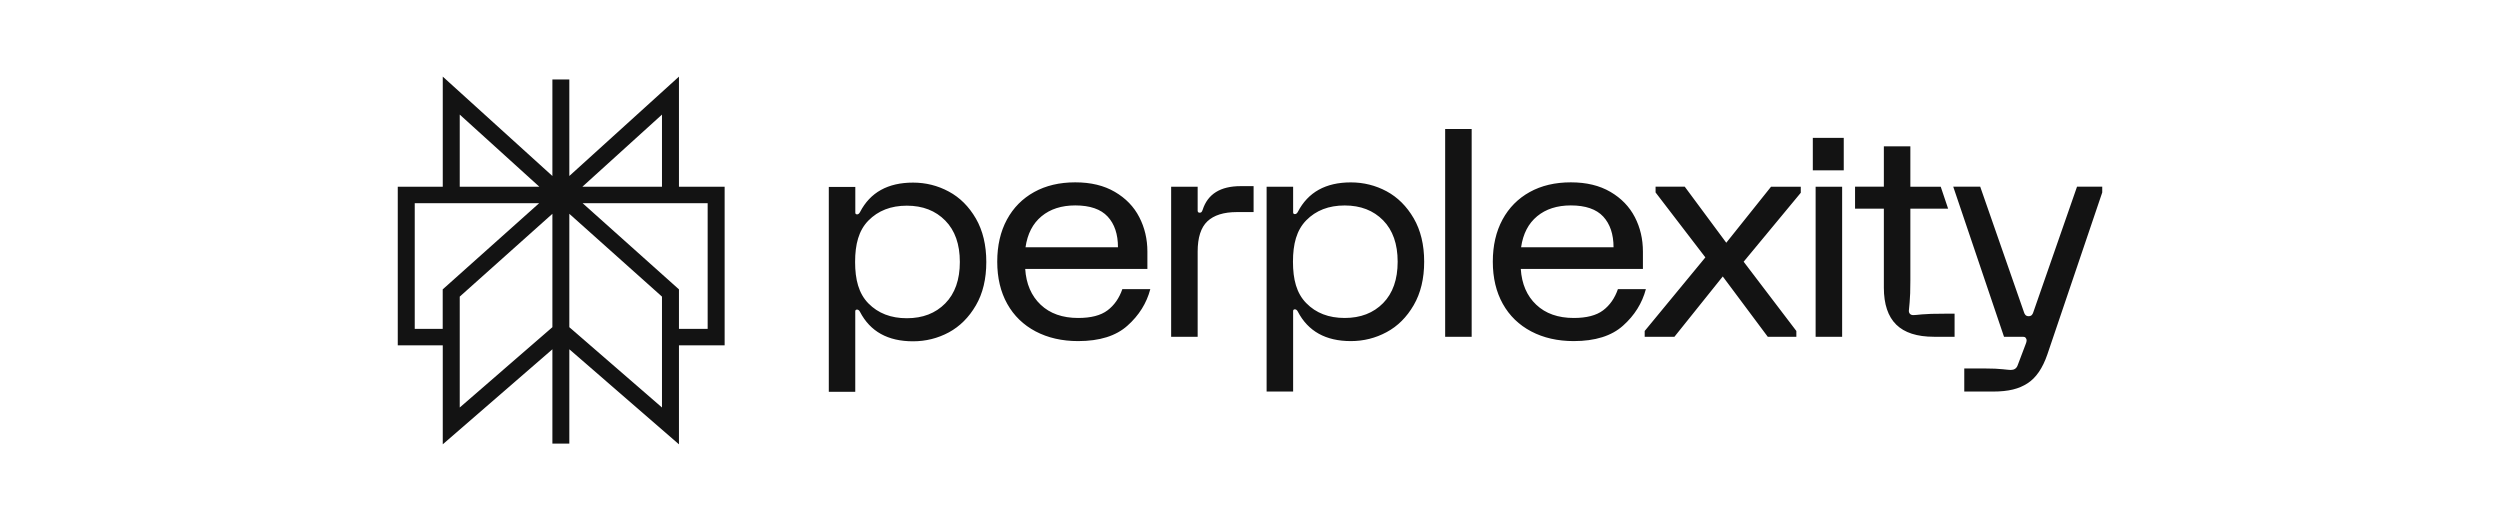
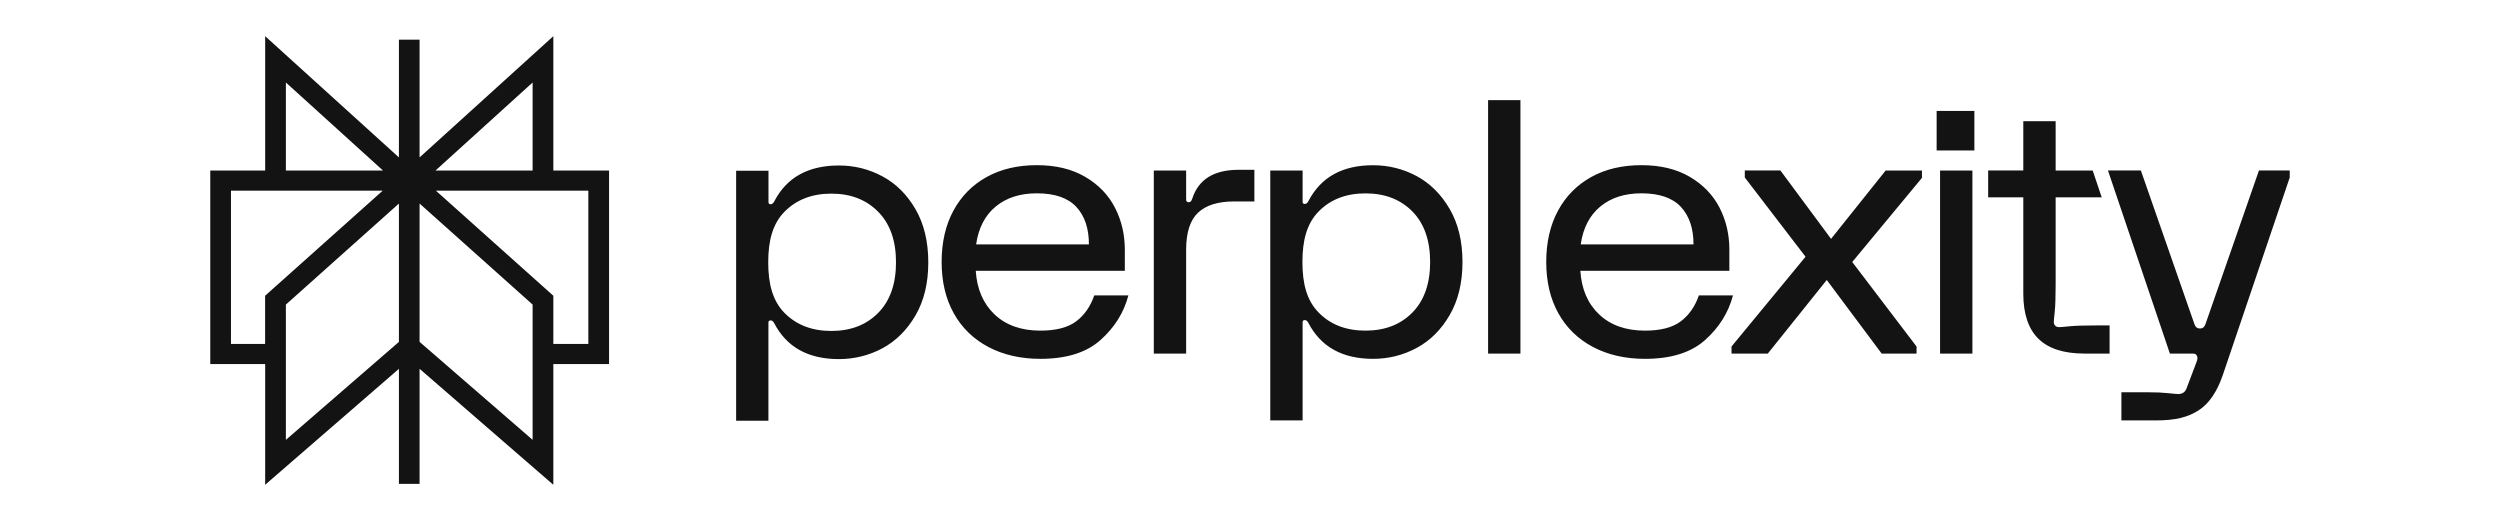
<svg xmlns="http://www.w3.org/2000/svg" width="48" height="10" viewBox="0 0 48 10" fill="none">
-   <path fill-rule="evenodd" clip-rule="evenodd" d="M13.036 1.471V3.585H13.913V6.631H13.036V8.531L10.931 6.706V8.517H10.606V6.706L8.501 8.531V6.631H7.637V3.585H8.501V1.471L10.606 3.379V1.526H10.931V3.379L13.036 1.471ZM10.355 3.585L8.827 2.2V3.585L10.355 3.585ZM10.351 3.902H7.963V6.314H8.5V5.556L10.351 3.902ZM8.827 5.695V7.824L10.606 6.282V4.105L8.827 5.695ZM10.931 6.282L12.71 7.824V5.695L10.931 4.105V6.282ZM13.036 6.314H13.587V3.902H11.187L13.036 5.556V6.314ZM11.182 3.585L12.71 2.2V3.585L11.182 3.585Z" fill="#131313" />
-   <path d="M23.82 3.574H24.069V4.072H23.747C23.494 4.072 23.306 4.132 23.181 4.25C23.057 4.368 22.995 4.562 22.995 4.832V6.466H22.486V3.585H22.995V4.045C22.995 4.07 23.008 4.084 23.034 4.084C23.049 4.084 23.061 4.08 23.068 4.072C23.076 4.065 23.083 4.05 23.091 4.028C23.189 3.725 23.432 3.574 23.82 3.574H23.82ZM27.143 4.191C27.277 4.422 27.344 4.7 27.344 5.025C27.344 5.35 27.277 5.628 27.143 5.859C27.009 6.09 26.836 6.263 26.623 6.377C26.41 6.492 26.181 6.549 25.936 6.549C25.454 6.549 25.115 6.36 24.919 5.984C24.904 5.954 24.885 5.939 24.862 5.939C24.84 5.939 24.828 5.95 24.828 5.973V7.518H24.319V3.585H24.828V4.078C24.828 4.1 24.84 4.111 24.862 4.111C24.885 4.111 24.903 4.097 24.919 4.067C25.115 3.69 25.454 3.502 25.936 3.502C26.181 3.502 26.41 3.559 26.623 3.673C26.836 3.788 27.009 3.961 27.143 4.191ZM26.835 5.025C26.835 4.685 26.742 4.42 26.556 4.23C26.369 4.04 26.123 3.945 25.818 3.945C25.512 3.945 25.266 4.04 25.08 4.23C24.893 4.421 24.825 4.686 24.825 5.025C24.825 5.365 24.893 5.63 25.08 5.82C25.266 6.011 25.512 6.105 25.818 6.105C26.123 6.105 26.369 6.01 26.556 5.82C26.742 5.63 26.835 5.365 26.835 5.025ZM18.737 4.196C18.87 4.427 18.937 4.705 18.937 5.03C18.937 5.355 18.871 5.633 18.737 5.863C18.603 6.094 18.429 6.267 18.217 6.382C18.004 6.496 17.774 6.553 17.53 6.553C17.047 6.553 16.708 6.365 16.512 5.988C16.497 5.959 16.478 5.944 16.456 5.944C16.433 5.944 16.421 5.955 16.421 5.977V7.523H15.913V3.589H16.422V4.082C16.422 4.105 16.433 4.116 16.456 4.116C16.479 4.116 16.497 4.101 16.513 4.071C16.708 3.694 17.048 3.506 17.53 3.506C17.775 3.506 18.004 3.563 18.217 3.678C18.43 3.792 18.603 3.965 18.737 4.196ZM18.429 5.03C18.429 4.69 18.336 4.425 18.149 4.235C17.962 4.045 17.717 3.949 17.411 3.949C17.105 3.949 16.86 4.045 16.673 4.235C16.487 4.425 16.418 4.69 16.418 5.03C16.418 5.369 16.487 5.635 16.673 5.825C16.86 6.015 17.105 6.11 17.411 6.11C17.717 6.11 17.962 6.015 18.149 5.825C18.336 5.635 18.429 5.369 18.429 5.03ZM21.549 5.551H22.086C22.015 5.821 21.869 6.055 21.648 6.252C21.428 6.45 21.112 6.549 20.701 6.549C20.392 6.549 20.12 6.487 19.884 6.363C19.649 6.239 19.467 6.063 19.339 5.834C19.211 5.605 19.147 5.335 19.147 5.025C19.147 4.715 19.209 4.445 19.333 4.216C19.457 3.987 19.632 3.811 19.856 3.687C20.08 3.563 20.343 3.501 20.645 3.501C20.946 3.501 21.196 3.562 21.405 3.684C21.614 3.806 21.771 3.968 21.874 4.169C21.978 4.37 22.03 4.591 22.03 4.831V5.163H19.684C19.702 5.451 19.802 5.681 19.98 5.85C20.159 6.02 20.4 6.105 20.701 6.105C20.946 6.105 21.134 6.057 21.264 5.959C21.394 5.861 21.489 5.725 21.549 5.551ZM19.689 4.748H21.465C21.465 4.497 21.399 4.3 21.267 4.158C21.135 4.016 20.928 3.944 20.645 3.944C20.381 3.944 20.165 4.014 19.998 4.152C19.83 4.291 19.727 4.489 19.69 4.748L19.689 4.748ZM27.747 6.466H28.256V2.477H27.747V6.466V6.466ZM34.806 3.27H35.4V2.647H34.806V3.27ZM36.902 6.036C36.81 6.046 36.754 6.05 36.735 6.05C36.709 6.05 36.688 6.043 36.673 6.028C36.658 6.013 36.65 5.993 36.65 5.967C36.65 5.949 36.655 5.894 36.665 5.804C36.674 5.713 36.679 5.573 36.679 5.385V4.007H37.404L37.262 3.585H36.679V2.809H36.17V3.584H35.617V4.007H36.17V5.524C36.17 5.841 36.25 6.078 36.408 6.233C36.566 6.388 36.807 6.466 37.132 6.466H37.528V6.023H37.33C37.137 6.023 36.995 6.027 36.903 6.036H36.902ZM39.879 3.584L39.037 6.002C39.026 6.032 39.008 6.071 38.95 6.071C38.892 6.071 38.874 6.032 38.863 6.002L38.02 3.584H37.502L38.477 6.466H38.822C38.845 6.466 38.862 6.468 38.873 6.471C38.884 6.475 38.894 6.484 38.901 6.499C38.916 6.521 38.914 6.554 38.896 6.599L38.737 7.019C38.715 7.075 38.671 7.103 38.607 7.103C38.585 7.103 38.532 7.098 38.449 7.089C38.366 7.08 38.259 7.075 38.127 7.075H37.714V7.518H38.257C38.573 7.518 38.764 7.465 38.928 7.36C39.092 7.255 39.219 7.069 39.31 6.803L40.363 3.695V3.584H39.879V3.584ZM33.144 4.66L32.347 3.584H31.787V3.695L32.743 4.942L31.578 6.355V6.466H32.149L33.077 5.308L33.941 6.466H34.49V6.355L33.478 5.025L34.575 3.701V3.585H34.004L33.145 4.66L33.144 4.66ZM34.86 6.466H35.369V3.585H34.86V6.466V6.466ZM31.601 5.551C31.529 5.821 31.384 6.055 31.163 6.252C30.943 6.45 30.627 6.549 30.216 6.549C29.907 6.549 29.635 6.487 29.399 6.363C29.164 6.239 28.982 6.063 28.854 5.834C28.726 5.605 28.662 5.335 28.662 5.025C28.662 4.715 28.724 4.445 28.848 4.216C28.972 3.987 29.147 3.811 29.371 3.687C29.595 3.563 29.858 3.501 30.16 3.501C30.461 3.501 30.711 3.562 30.92 3.684C31.129 3.806 31.285 3.968 31.389 4.169C31.493 4.37 31.544 4.591 31.544 4.831V5.163H29.199C29.217 5.451 29.316 5.681 29.495 5.85C29.674 6.02 29.915 6.105 30.216 6.105C30.461 6.105 30.649 6.057 30.779 5.959C30.909 5.861 31.004 5.725 31.064 5.551H31.601ZM29.204 4.748H30.98C30.98 4.497 30.913 4.3 30.782 4.158C30.65 4.016 30.442 3.944 30.16 3.944C29.896 3.944 29.68 4.014 29.513 4.152C29.345 4.291 29.242 4.489 29.205 4.748L29.204 4.748Z" fill="#131313" />
+   <g transform="translate(24 5) scale(1.22) translate(-24 -5)">
+     <path fill-rule="evenodd" clip-rule="evenodd" d="M13.036 1.471V3.585H13.913V6.631H13.036V8.531L10.931 6.706V8.517H10.606V6.706L8.501 8.531V6.631H7.637V3.585H8.501V1.471L10.606 3.379V1.526H10.931V3.379L13.036 1.471ZM10.355 3.585L8.827 2.2V3.585L10.355 3.585ZM10.351 3.902H7.963V6.314H8.5V5.556L10.351 3.902ZM8.827 5.695V7.824L10.606 6.282V4.105L8.827 5.695ZM10.931 6.282L12.71 7.824V5.695L10.931 4.105V6.282ZM13.036 6.314H13.587V3.902H11.187L13.036 5.556V6.314ZM11.182 3.585L12.71 2.2V3.585L11.182 3.585Z" fill="#131313" />
+     <path d="M23.82 3.574H24.069V4.072H23.747C23.494 4.072 23.306 4.132 23.181 4.25C23.057 4.368 22.995 4.562 22.995 4.832V6.466H22.486V3.585H22.995V4.045C22.995 4.07 23.008 4.084 23.034 4.084C23.049 4.084 23.061 4.08 23.068 4.072C23.076 4.065 23.083 4.05 23.091 4.028C23.189 3.725 23.432 3.574 23.82 3.574H23.82ZM27.143 4.191C27.277 4.422 27.344 4.7 27.344 5.025C27.344 5.35 27.277 5.628 27.143 5.859C27.009 6.09 26.836 6.263 26.623 6.377C26.41 6.492 26.181 6.549 25.936 6.549C25.454 6.549 25.115 6.36 24.919 5.984C24.904 5.954 24.885 5.939 24.862 5.939C24.84 5.939 24.828 5.95 24.828 5.973V7.518H24.319V3.585H24.828V4.078C24.828 4.1 24.84 4.111 24.862 4.111C24.885 4.111 24.903 4.097 24.919 4.067C25.115 3.69 25.454 3.502 25.936 3.502C26.181 3.502 26.41 3.559 26.623 3.673C26.836 3.788 27.009 3.961 27.143 4.191ZM26.835 5.025C26.835 4.685 26.742 4.42 26.556 4.23C26.369 4.04 26.123 3.945 25.818 3.945C25.512 3.945 25.266 4.04 25.08 4.23C24.893 4.421 24.825 4.686 24.825 5.025C24.825 5.365 24.893 5.63 25.08 5.82C25.266 6.011 25.512 6.105 25.818 6.105C26.123 6.105 26.369 6.01 26.556 5.82C26.742 5.63 26.835 5.365 26.835 5.025ZM18.737 4.196C18.87 4.427 18.937 4.705 18.937 5.03C18.937 5.355 18.871 5.633 18.737 5.863C18.603 6.094 18.429 6.267 18.217 6.382C18.004 6.496 17.774 6.553 17.53 6.553C17.047 6.553 16.708 6.365 16.512 5.988C16.497 5.959 16.478 5.944 16.456 5.944C16.433 5.944 16.421 5.955 16.421 5.977V7.523H15.913V3.589H16.422V4.082C16.422 4.105 16.433 4.116 16.456 4.116C16.479 4.116 16.497 4.101 16.513 4.071C16.708 3.694 17.048 3.506 17.53 3.506C17.775 3.506 18.004 3.563 18.217 3.678C18.43 3.792 18.603 3.965 18.737 4.196ZM18.429 5.03C18.429 4.69 18.336 4.425 18.149 4.235C17.962 4.045 17.717 3.949 17.411 3.949C17.105 3.949 16.86 4.045 16.673 4.235C16.487 4.425 16.418 4.69 16.418 5.03C16.418 5.369 16.487 5.635 16.673 5.825C16.86 6.015 17.105 6.11 17.411 6.11C17.717 6.11 17.962 6.015 18.149 5.825C18.336 5.635 18.429 5.369 18.429 5.03ZM21.549 5.551H22.086C22.015 5.821 21.869 6.055 21.648 6.252C21.428 6.45 21.112 6.549 20.701 6.549C20.392 6.549 20.12 6.487 19.884 6.363C19.649 6.239 19.467 6.063 19.339 5.834C19.211 5.605 19.147 5.335 19.147 5.025C19.147 4.715 19.209 4.445 19.333 4.216C19.457 3.987 19.632 3.811 19.856 3.687C20.08 3.563 20.343 3.501 20.645 3.501C20.946 3.501 21.196 3.562 21.405 3.684C21.614 3.806 21.771 3.968 21.874 4.169C21.978 4.37 22.03 4.591 22.03 4.831V5.163H19.684C19.702 5.451 19.802 5.681 19.98 5.85C20.159 6.02 20.4 6.105 20.701 6.105C20.946 6.105 21.134 6.057 21.264 5.959C21.394 5.861 21.489 5.725 21.549 5.551ZM19.689 4.748H21.465C21.465 4.497 21.399 4.3 21.267 4.158C21.135 4.016 20.928 3.944 20.645 3.944C20.381 3.944 20.165 4.014 19.998 4.152C19.83 4.291 19.727 4.489 19.69 4.748L19.689 4.748ZM27.747 6.466H28.256V2.477H27.747V6.466V6.466ZM34.806 3.27H35.4V2.647H34.806V3.27ZM36.902 6.036C36.81 6.046 36.754 6.05 36.735 6.05C36.709 6.05 36.688 6.043 36.673 6.028C36.658 6.013 36.65 5.993 36.65 5.967C36.65 5.949 36.655 5.894 36.665 5.804C36.674 5.713 36.679 5.573 36.679 5.385V4.007H37.404L37.262 3.585H36.679V2.809H36.17V3.584H35.617V4.007H36.17V5.524C36.17 5.841 36.25 6.078 36.408 6.233C36.566 6.388 36.807 6.466 37.132 6.466H37.528V6.023H37.33C37.137 6.023 36.995 6.027 36.903 6.036H36.902ZM39.879 3.584L39.037 6.002C39.026 6.032 39.008 6.071 38.95 6.071C38.892 6.071 38.874 6.032 38.863 6.002L38.02 3.584H37.502L38.477 6.466H38.822C38.845 6.466 38.862 6.468 38.873 6.471C38.884 6.475 38.894 6.484 38.901 6.499C38.916 6.521 38.914 6.554 38.896 6.599L38.737 7.019C38.715 7.075 38.671 7.103 38.607 7.103C38.585 7.103 38.532 7.098 38.449 7.089C38.366 7.08 38.259 7.075 38.127 7.075H37.714V7.518H38.257C38.573 7.518 38.764 7.465 38.928 7.36C39.092 7.255 39.219 7.069 39.31 6.803L40.363 3.695V3.584H39.879V3.584ZM33.144 4.66L32.347 3.584H31.787V3.695L32.743 4.942L31.578 6.355V6.466H32.149L33.077 5.308L33.941 6.466H34.49V6.355L33.478 5.025L34.575 3.701V3.585H34.004L33.145 4.66L33.144 4.66ZM34.86 6.466H35.369V3.585H34.86V6.466V6.466ZM31.601 5.551C31.529 5.821 31.384 6.055 31.163 6.252C30.943 6.45 30.627 6.549 30.216 6.549C29.907 6.549 29.635 6.487 29.399 6.363C29.164 6.239 28.982 6.063 28.854 5.834C28.726 5.605 28.662 5.335 28.662 5.025C28.662 4.715 28.724 4.445 28.848 4.216C28.972 3.987 29.147 3.811 29.371 3.687C29.595 3.563 29.858 3.501 30.16 3.501C30.461 3.501 30.711 3.562 30.92 3.684C31.129 3.806 31.285 3.968 31.389 4.169C31.493 4.37 31.544 4.591 31.544 4.831V5.163H29.199C29.217 5.451 29.316 5.681 29.495 5.85C29.674 6.02 29.915 6.105 30.216 6.105C30.461 6.105 30.649 6.057 30.779 5.959C30.909 5.861 31.004 5.725 31.064 5.551H31.601ZM29.204 4.748H30.98C30.98 4.497 30.913 4.3 30.782 4.158C30.65 4.016 30.442 3.944 30.16 3.944C29.896 3.944 29.68 4.014 29.513 4.152C29.345 4.291 29.242 4.489 29.205 4.748L29.204 4.748Z" fill="#131313" />
+   </g>
</svg>
